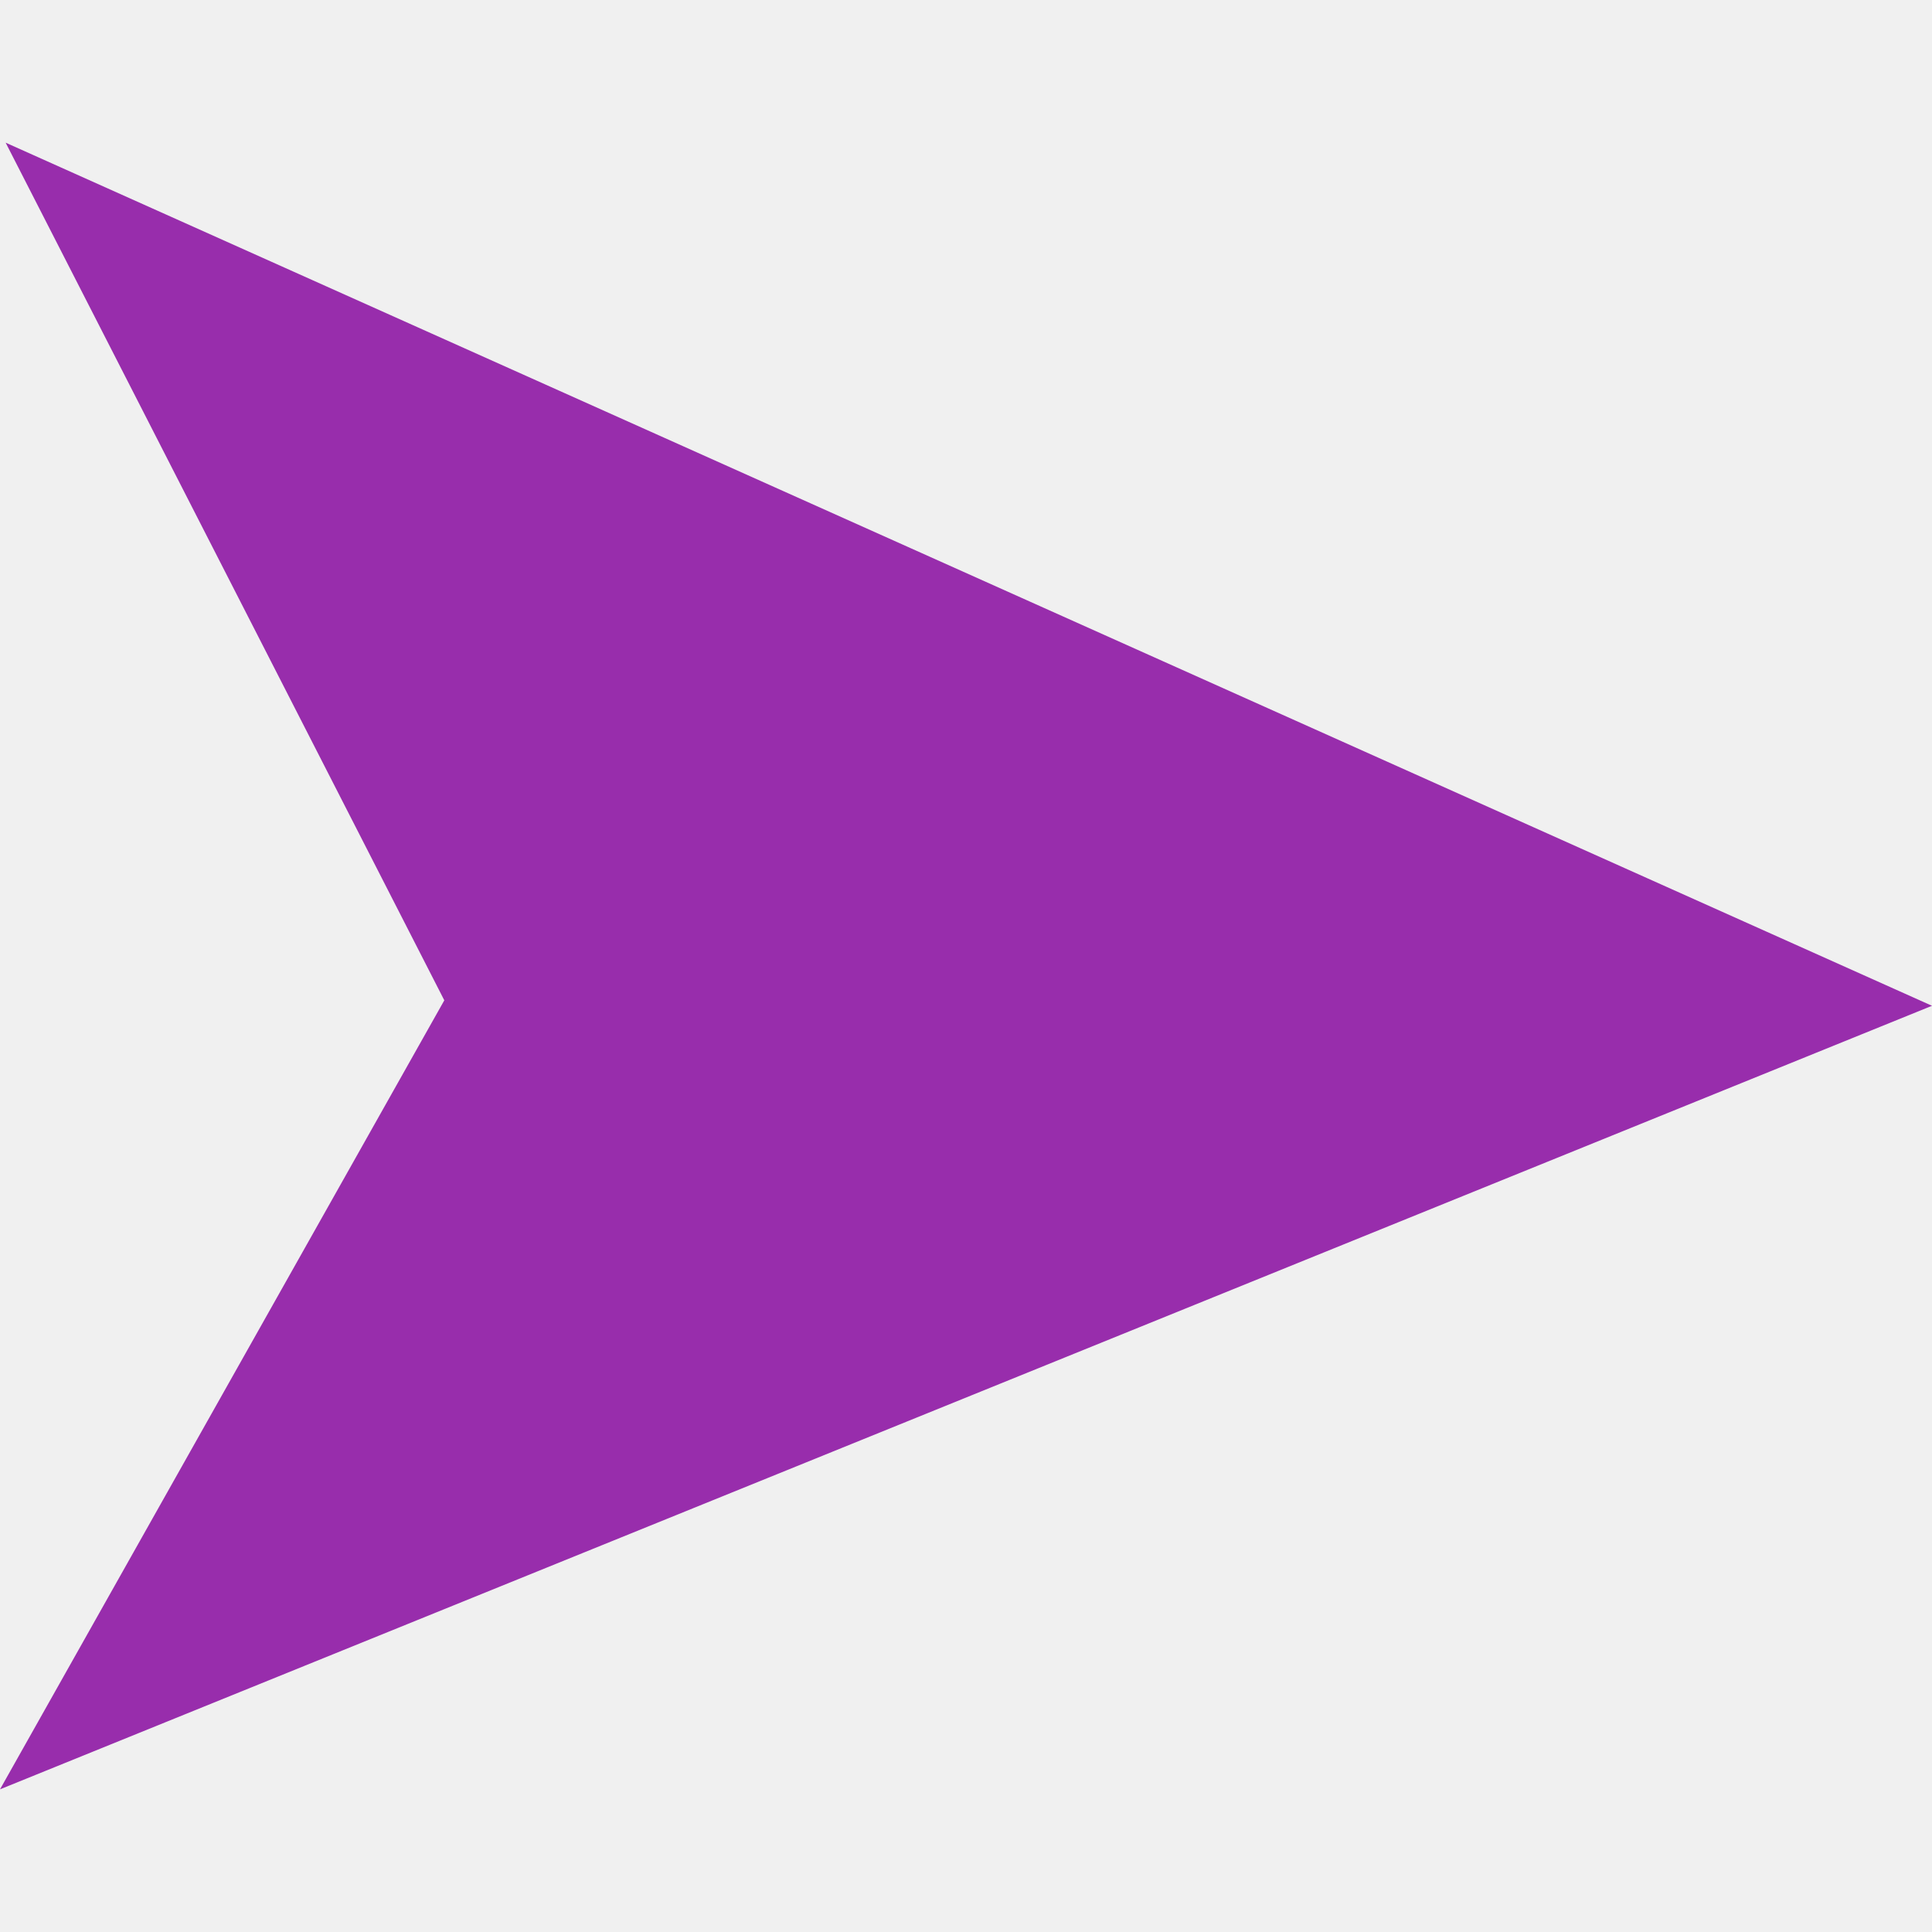
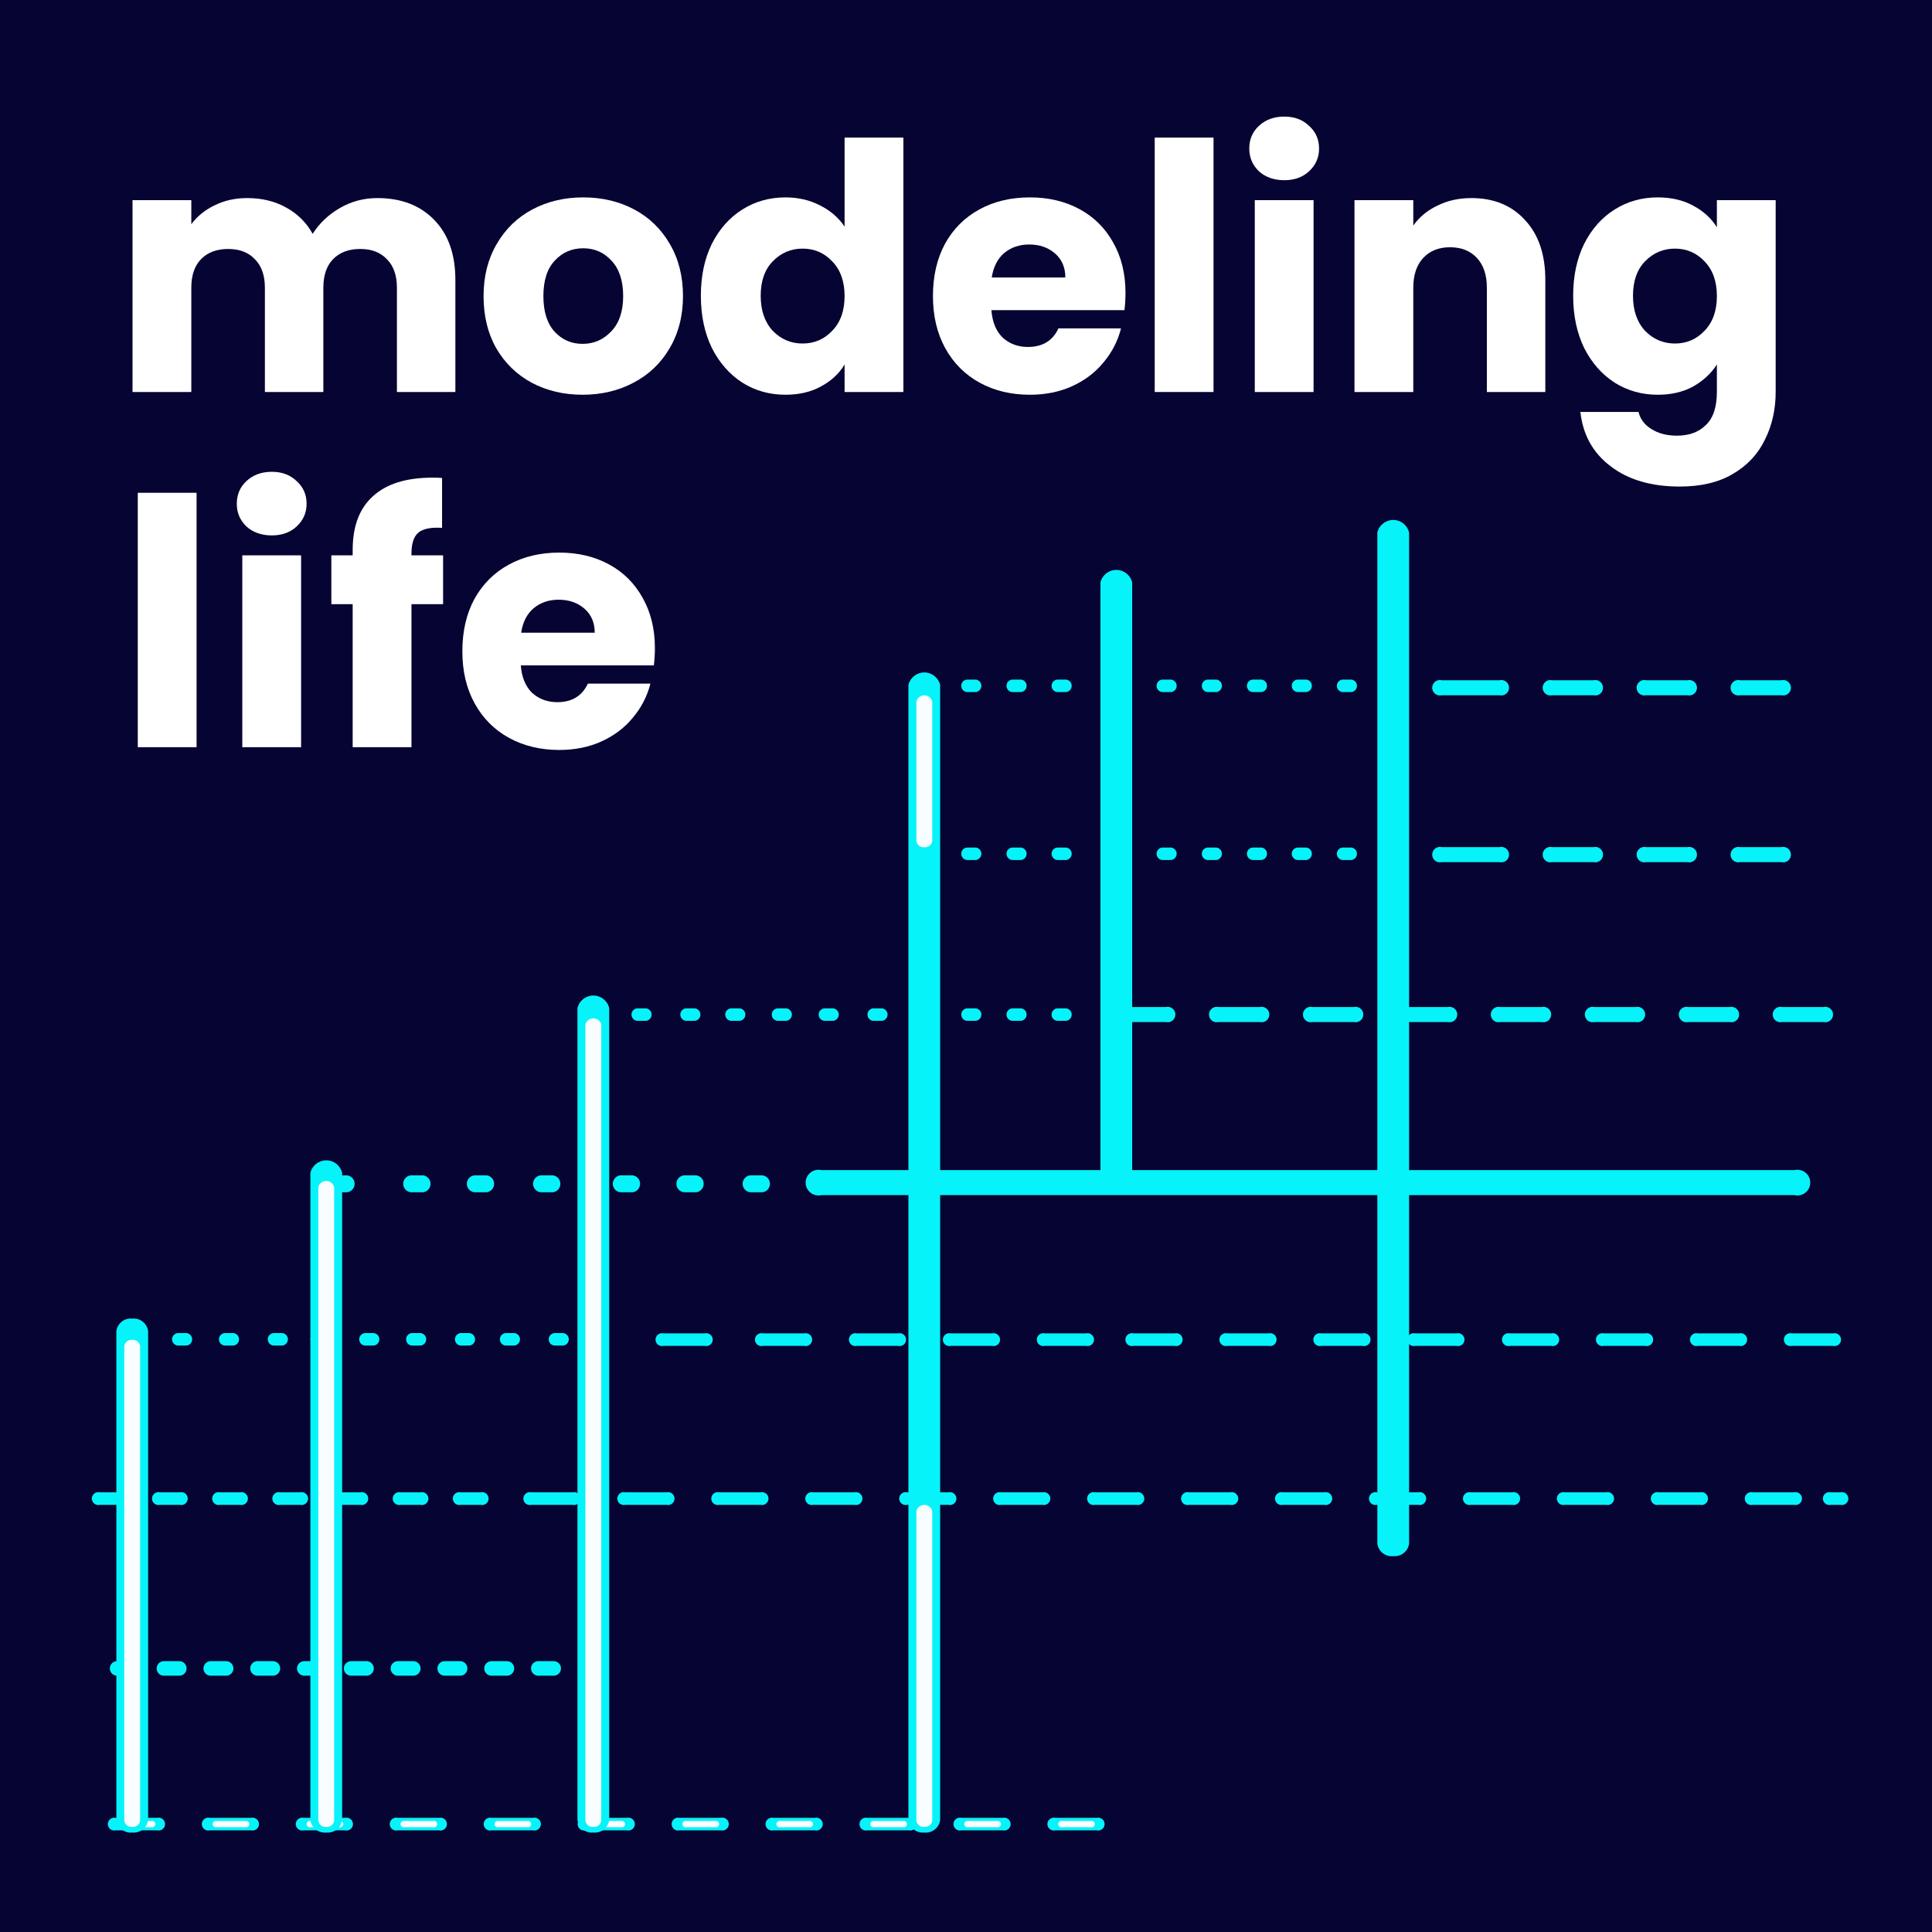
- <svg xmlns="http://www.w3.org/2000/svg" width="500" height="500" version="1.1">
-   <style id="style2">
-         @media (prefers-color-scheme:dark){.fif{fill:#eb82eb}}
-     </style>
-   <path d="M1.46 36.922 500 260.298 0 463.077l114.986-204.194Z" class="fif" style="fill:#982dac;fill-opacity:1;stroke-width:12.469" />
+ <svg xmlns="http://www.w3.org/2000/svg" width="236" height="236">
+   <defs>
+     <clipPath id="a">
+       <path fill="none" d="M0 0h236.999v236.999H0z" />
+     </clipPath>
+   </defs>
+   <path fill="#060433" d="M0 0h236.999v236.999H0z" />
+   <g clip-path="url(#a)">
+     <path fill="#06f3f9" d="M99.529 223.582h-5.043a.785.785 0 1 1 0-1.525h5.043a.785.785 0 1 1 0 1.525" data-name="Path 407" />
+     <path fill="#f8fdff" d="M98.829 223.201H95.32a.392.392 0 1 1 0-.762h3.509a.392.392 0 1 1 0 .762" data-name="Path 408" />
+     <path fill="#06f3f9" d="M111.005 223.582h-5.043a.785.785 0 1 1 0-1.525h5.043a.784.784 0 1 1 0 1.525" data-name="Path 409" />
+     <path fill="#f8fdff" d="M110.305 223.201h-3.508a.392.392 0 1 1 0-.762h3.508a.392.392 0 1 1 0 .762" data-name="Path 410" />
+     <path fill="#06f3f9" d="M122.481 223.582h-5.04a.785.785 0 1 1 0-1.525h5.04a.785.785 0 1 1 0 1.525" data-name="Path 411" />
+     <path fill="#f8fdff" d="M121.782 223.201h-3.508a.392.392 0 1 1 0-.762h3.508a.392.392 0 1 1 0 .762" data-name="Path 412" />
+     <path fill="#06f3f9" d="M133.958 223.582h-5.04a.785.785 0 1 1 0-1.525h5.04a.785.785 0 1 1 0 1.525" data-name="Path 413" />
+     <path fill="#f8fdff" d="M133.258 223.201h-3.508a.392.392 0 1 1 0-.762h3.508a.392.392 0 1 1 0 .762" data-name="Path 414" />
+     <path fill="#06f3f9" d="M53.621 223.582h-5.042a.785.785 0 1 1 0-1.525h5.042a.785.785 0 1 1 0 1.525" data-name="Path 415" />
+     <path fill="#f8fdff" d="M52.92 223.201h-3.508a.392.392 0 1 1 0-.762h3.507a.392.392 0 1 1 0 .762" data-name="Path 416" />
+     <path fill="#06f3f9" d="M65.098 223.582h-5.042a.785.785 0 1 1 0-1.525h5.042a.785.785 0 1 1 0 1.525" data-name="Path 417" />
+     <path fill="#f8fdff" d="M64.399 223.201H60.89a.392.392 0 1 1 0-.762h3.509a.392.392 0 1 1 0 .762" data-name="Path 418" />
+     <path fill="#06f3f9" d="M76.575 223.582h-5.042a.785.785 0 1 1 0-1.525h5.042a.785.785 0 1 1 0 1.525" data-name="Path 419" />
+     <path fill="#f8fdff" d="M75.875 223.201h-3.509a.392.392 0 1 1 0-.762h3.509a.392.392 0 1 1 0 .762" data-name="Path 420" />
+     <path fill="#06f3f9" d="M88.052 223.582h-5.043a.784.784 0 1 1 0-1.525h5.043a.785.785 0 1 1 0 1.525" data-name="Path 421" />
+     <path fill="#f8fdff" d="M87.352 223.201h-3.509a.392.392 0 1 1 0-.762h3.509a.392.392 0 1 1 0 .762" data-name="Path 422" />
+     <path fill="#06f3f9" d="M19.19 223.582h-5.041a.785.785 0 1 1 0-1.525h5.041a.785.785 0 1 1 0 1.525" data-name="Path 423" />
+     <path fill="#f8fdff" d="M18.49 223.201h-3.509a.392.392 0 1 1 0-.762h3.509a.392.392 0 1 1 0 .762" data-name="Path 424" />
+     <path fill="#06f3f9" d="M30.667 223.582h-5.041a.785.785 0 1 1 0-1.525h5.041a.784.784 0 1 1 0 1.525" data-name="Path 425" />
+     <path fill="#f8fdff" d="M29.967 223.201h-3.509a.392.392 0 1 1 0-.762h3.509a.392.392 0 1 1 0 .762" data-name="Path 426" />
+     <path fill="#06f3f9" d="M42.145 223.582h-5.042a.785.785 0 1 1 0-1.525h5.042a.785.785 0 1 1 0 1.525" data-name="Path 427" />
+     <path fill="#f8fdff" d="M41.443 223.201h-3.506a.392.392 0 1 1 0-.762h3.506a.392.392 0 1 1 0 .762" data-name="Path 428" />
+     <path fill="#06f3f9" d="M207.669 183.82h-5.043a.785.785 0 1 1 0-1.525h5.043a.784.784 0 1 1 0 1.525" data-name="Path 429" />
+     <path fill="#06f3f9" d="M219.145 183.82h-5.042a.785.785 0 1 1 0-1.525h5.042a.785.785 0 1 1 0 1.525" data-name="Path 430" />
+     <path fill="#06f3f9" d="M224.807 183.82h-1.164a.785.785 0 1 1 0-1.525h1.164a.785.785 0 1 1 0 1.525" data-name="Path 431" />
+     <path fill="#06f3f9" d="M161.762 183.82h-5.042a.785.785 0 1 1 0-1.525h5.042a.785.785 0 1 1 0 1.525" data-name="Path 432" />
+     <path fill="#06f3f9" d="M173.239 183.82h-5.042a.785.785 0 1 1 0-1.525h5.042a.785.785 0 1 1 0 1.525" data-name="Path 433" />
+     <path fill="#06f3f9" d="M184.715 183.82h-5.043a.784.784 0 1 1 0-1.525h5.043a.785.785 0 1 1 0 1.525" data-name="Path 434" />
+     <path fill="#06f3f9" d="M196.192 183.82h-5.043a.785.785 0 1 1 0-1.525h5.043a.785.785 0 1 1 0 1.525" data-name="Path 435" />
+     <path fill="#06f3f9" d="M212.446 164.403h-5.04a.785.785 0 1 1 0-1.525h5.04a.785.785 0 1 1 0 1.525" data-name="Path 436" />
+     <path fill="#06f3f9" d="M223.916 164.403h-5.041a.784.784 0 1 1 0-1.525h5.041a.785.785 0 1 1 0 1.525" data-name="Path 437" />
+     <path fill="#06f3f9" d="M189.489 164.403h-5.042a.785.785 0 1 1 0-1.525h5.042a.785.785 0 1 1 0 1.525" data-name="Path 438" />
+     <path fill="#06f3f9" d="M200.965 164.403h-5.042a.785.785 0 1 1 0-1.525h5.042a.785.785 0 1 1 0 1.525" data-name="Path 439" />
+     <path fill="#06f3f9" d="M121.188 164.403h-5.042a.785.785 0 1 1 0-1.525h5.042a.785.785 0 1 1 0 1.525" data-name="Path 440" />
+     <path fill="#06f3f9" d="M132.665 164.403h-5.042a.785.785 0 1 1 0-1.525h5.042a.785.785 0 1 1 0 1.525" data-name="Path 441" />
+     <path fill="#06f3f9" d="M98.234 164.403h-5.041a.785.785 0 1 1 0-1.525h5.041a.785.785 0 1 1 0 1.525" data-name="Path 442" />
+     <path fill="#06f3f9" d="M86.09 164.403h-5.042a.785.785 0 1 1 0-1.525h5.042a.785.785 0 1 1 0 1.525" data-name="Path 443" />
+     <path fill="#06f3f9" d="M68.796 164.365h-1.085a.767.767 0 0 1 0-1.525h1.085a.767.767 0 0 1 0 1.525" data-name="Path 444" />
+     <path fill="#06f3f9" d="M62.836 164.365h-1.089a.767.767 0 0 1 0-1.525h1.089a.767.767 0 0 1 0 1.525" data-name="Path 445" />
+     <path fill="#06f3f9" d="M57.345 164.365h-1.089a.767.767 0 0 1 0-1.525h1.089a.767.767 0 0 1 0 1.525" data-name="Path 446" />
+     <path fill="#06f3f9" d="M51.38 164.365h-1.088a.767.767 0 0 1 0-1.525h1.088a.767.767 0 0 1 0 1.525" data-name="Path 447" />
+     <path fill="#06f3f9" d="M45.653 164.365h-1.089a.767.767 0 0 1 0-1.525h1.089a.767.767 0 0 1 0 1.525" data-name="Path 448" />
+     <path fill="#06f3f9" d="M34.482 164.365h-1.088a.767.767 0 0 1 0-1.525h1.089a.767.767 0 0 1 0 1.525" data-name="Path 449" />
+     <path fill="#06f3f9" d="M28.517 164.365h-1.088a.767.767 0 0 1 0-1.525h1.088a.767.767 0 0 1 0 1.525" data-name="Path 450" />
+     <path fill="#06f3f9" d="M22.79 164.365h-1.088a.767.767 0 0 1 0-1.525h1.088a.767.767 0 0 1 0 1.525" data-name="Path 451" />
+     <path fill="#06f3f9" d="M119.193 124.698h-1.089a.767.767 0 0 1 0-1.525h1.089a.767.767 0 0 1 0 1.525" data-name="Path 452" />
+     <path fill="#06f3f9" d="M113.229 124.698h-1.089a.767.767 0 0 1 0-1.525h1.089a.767.767 0 0 1 0 1.525" data-name="Path 453" />
+     <path fill="#06f3f9" d="M107.737 124.698h-1.088a.767.767 0 0 1 0-1.525h1.088a.767.767 0 0 1 0 1.525" data-name="Path 454" />
+     <path fill="#06f3f9" d="M101.774 124.698h-1.088a.767.767 0 0 1 0-1.525h1.088a.767.767 0 0 1 0 1.525" data-name="Path 455" />
+     <path fill="#06f3f9" d="M96.047 124.698h-1.089a.767.767 0 0 1 0-1.525h1.089a.767.767 0 0 1 0 1.525" data-name="Path 456" />
+     <path fill="#06f3f9" d="M90.365 124.698h-1.089a.767.767 0 0 1 0-1.525h1.089a.767.767 0 0 1 0 1.525" data-name="Path 457" />
+     <path fill="#06f3f9" d="M124.72 124.698h-1.089a.767.767 0 0 1 0-1.525h1.089a.767.767 0 0 1 0 1.525" data-name="Path 458" />
+     <path fill="#06f3f9" d="M130.228 124.698h-1.089a.767.767 0 0 1 0-1.525h1.089a.767.767 0 0 1 0 1.525" data-name="Path 459" />
+     <path fill="#06f3f9" d="M119.193 105.054h-1.089a.767.767 0 0 1 0-1.525h1.089a.767.767 0 0 1 0 1.525" data-name="Path 460" />
+     <path fill="#06f3f9" d="M124.72 105.054h-1.089a.767.767 0 0 1 0-1.525h1.089a.767.767 0 0 1 0 1.525" data-name="Path 461" />
+     <path fill="#06f3f9" d="M130.228 105.054h-1.089a.767.767 0 0 1 0-1.525h1.089a.767.767 0 0 1 0 1.525" data-name="Path 462" />
+     <path fill="#06f3f9" d="M119.193 84.539h-1.089a.767.767 0 0 1 0-1.525h1.089a.767.767 0 0 1 0 1.525" data-name="Path 463" />
+     <path fill="#06f3f9" d="M124.72 84.539h-1.089a.767.767 0 0 1 0-1.525h1.089a.767.767 0 0 1 0 1.525" data-name="Path 464" />
+     <path fill="#06f3f9" d="M130.228 84.539h-1.089a.767.767 0 0 1 0-1.525h1.089a.767.767 0 0 1 0 1.525" data-name="Path 465" />
+     <path fill="#06f3f9" d="M143.051 105.054h-1.089a.767.767 0 0 1 0-1.525h1.089a.767.767 0 0 1 0 1.525" data-name="Path 466" />
+     <path fill="#06f3f9" d="M148.579 105.054h-1.089a.767.767 0 0 1 0-1.525h1.089a.767.767 0 0 1 0 1.525" data-name="Path 467" />
+     <path fill="#06f3f9" d="M154.086 105.054h-1.089a.767.767 0 0 1 0-1.525h1.089a.767.767 0 0 1 0 1.525" data-name="Path 468" />
+     <path fill="#06f3f9" d="M143.051 84.539h-1.089a.767.767 0 0 1 0-1.525h1.089a.767.767 0 0 1 0 1.525" data-name="Path 469" />
+     <path fill="#06f3f9" d="M148.579 84.539h-1.089a.767.767 0 0 1 0-1.525h1.089a.767.767 0 0 1 0 1.525" data-name="Path 470" />
+     <path fill="#06f3f9" d="M154.086 84.539h-1.089a.767.767 0 0 1 0-1.525h1.089a.767.767 0 0 1 0 1.525" data-name="Path 471" />
+     <path fill="#06f3f9" d="M159.566 105.054h-1.089a.767.767 0 0 1 0-1.525h1.089a.767.767 0 0 1 0 1.525" data-name="Path 472" />
+     <path fill="#06f3f9" d="M165.073 105.054h-1.088a.767.767 0 0 1 0-1.525h1.088a.767.767 0 0 1 0 1.525" data-name="Path 473" />
+     <path fill="#06f3f9" d="M159.566 84.539h-1.089a.767.767 0 0 1 0-1.525h1.089a.767.767 0 0 1 0 1.525" data-name="Path 474" />
+     <path fill="#06f3f9" d="M165.073 84.539h-1.088a.767.767 0 0 1 0-1.525h1.088a.767.767 0 0 1 0 1.525" data-name="Path 475" />
+     <path fill="#06f3f9" d="M84.874 124.698h-1.088a.767.767 0 0 1 0-1.525h1.088a.767.767 0 0 1 0 1.525" data-name="Path 476" />
+     <path fill="#06f3f9" d="M78.911 124.698h-1.088a.767.767 0 0 1 0-1.525h1.088a.767.767 0 0 1 0 1.525" data-name="Path 477" />
+     <path fill="#06f3f9" d="M73.184 124.698H72.09a.767.767 0 0 1 0-1.525h1.089a.767.767 0 0 1 0 1.525" data-name="Path 478" />
+     <path fill="#06f3f9" d="M93.121 145.64h-1.476a1.041 1.041 0 0 1 0-2.07h1.476a1.041 1.041 0 0 1 0 2.07" data-name="Path 479" />
+     <path fill="#06f3f9" d="M85.03 145.64h-1.476a1.041 1.041 0 0 1 0-2.07h1.476a1.041 1.041 0 0 1 0 2.07" data-name="Path 480" />
+     <path fill="#06f3f9" d="M77.26 145.64h-1.476a1.041 1.041 0 0 1 0-2.07h1.476a1.041 1.041 0 0 1 0 2.07" data-name="Path 481" />
+     <path fill="#06f3f9" d="M67.524 145.64h-1.478a1.041 1.041 0 0 1 0-2.07h1.477a1.041 1.041 0 0 1 0 2.07" data-name="Path 482" />
+     <path fill="#06f3f9" d="M59.431 145.64h-1.476a1.041 1.041 0 0 1 0-2.07h1.476a1.041 1.041 0 0 1 0 2.07" data-name="Path 483" />
+     <path fill="#06f3f9" d="M51.663 145.64h-1.478a1.041 1.041 0 0 1 0-2.07h1.477a1.041 1.041 0 0 1 0 2.07" data-name="Path 484" />
+     <path fill="#06f3f9" d="M42.39 145.64h-1.476a1.041 1.041 0 0 1 0-2.07h1.476a1.041 1.041 0 0 1 0 2.07" data-name="Path 485" />
+     <path fill="#06f3f9" d="M39.69 164.365h-1.089a.767.767 0 0 1 0-1.525h1.089a.767.767 0 0 1 0 1.525" data-name="Path 486" />
+     <path fill="#06f3f9" d="M109.711 164.403h-5.041a.785.785 0 1 1 0-1.525h5.041a.785.785 0 1 1 0 1.525" data-name="Path 487" />
+     <path fill="#06f3f9" d="M166.443 164.403h-5.042a.785.785 0 1 1 0-1.525h5.042a.785.785 0 1 1 0 1.525" data-name="Path 488" />
+     <path fill="#06f3f9" d="M177.92 164.403h-5.041a.785.785 0 1 1 0-1.525h5.041a.785.785 0 1 1 0 1.525" data-name="Path 489" />
+     <path fill="#06f3f9" d="M143.489 164.403h-5.042a.785.785 0 1 1 0-1.525h5.042a.785.785 0 1 1 0 1.525" data-name="Path 490" />
+     <path fill="#06f3f9" d="M154.966 164.403h-5.042a.785.785 0 1 1 0-1.525h5.042a.785.785 0 1 1 0 1.525" data-name="Path 491" />
+     <path fill="#06f3f9" d="M115.854 183.82h-5.041a.785.785 0 1 1 0-1.525h5.041a.785.785 0 1 1 0 1.525" data-name="Path 492" />
+     <path fill="#06f3f9" d="M127.33 183.82h-5.041a.785.785 0 1 1 0-1.525h5.041a.784.784 0 1 1 0 1.525" data-name="Path 493" />
+     <path fill="#06f3f9" d="M138.807 183.82h-5.04a.785.785 0 1 1 0-1.525h5.04a.785.785 0 1 1 0 1.525" data-name="Path 494" />
+     <path fill="#06f3f9" d="M150.283 183.82h-5.04a.785.785 0 1 1 0-1.525h5.04a.785.785 0 1 1 0 1.525" data-name="Path 495" />
+     <path fill="#06f3f9" d="M69.946 183.82h-5.042a.785.785 0 1 1 0-1.525h5.042a.785.785 0 1 1 0 1.525" data-name="Path 496" />
+     <path fill="#06f3f9" d="M58.71 183.82h-2.424a.785.785 0 1 1 0-1.525h2.424a.785.785 0 1 1 0 1.525" data-name="Path 497" />
+     <path fill="#06f3f9" d="M51.36 183.82h-2.421a.784.784 0 1 1 0-1.525h2.421a.785.785 0 1 1 0 1.525" data-name="Path 498" />
+     <path fill="#06f3f9" d="M44.009 183.82h-2.42a.785.785 0 1 1 0-1.525h2.42a.785.785 0 1 1 0 1.525" data-name="Path 499" />
+     <path fill="#06f3f9" d="M36.66 183.82h-2.421a.785.785 0 1 1 0-1.525h2.421a.785.785 0 1 1 0 1.525" data-name="Path 500" />
+     <path fill="#06f3f9" d="M29.311 183.82H26.89a.785.785 0 1 1 0-1.525h2.421a.785.785 0 1 1 0 1.525" data-name="Path 501" />
+     <path fill="#06f3f9" d="M21.961 183.82H19.54a.785.785 0 1 1 0-1.525h2.421a.785.785 0 1 1 0 1.525" data-name="Path 502" />
+     <path fill="#06f3f9" d="M14.61 183.82h-2.419a.785.785 0 1 1 0-1.525h2.419a.785.785 0 1 1 0 1.525" data-name="Path 503" />
+     <path fill="#06f3f9" d="M81.423 183.82h-5.042a.785.785 0 1 1 0-1.525h5.042a.785.785 0 1 1 0 1.525" data-name="Path 504" />
+     <path fill="#06f3f9" d="M92.9 183.82h-5.042a.785.785 0 1 1 0-1.525H92.9a.785.785 0 1 1 0 1.525" data-name="Path 505" />
+     <path fill="#06f3f9" d="M104.377 183.82h-5.043a.784.784 0 1 1 0-1.525h5.043a.785.785 0 1 1 0 1.525" data-name="Path 506" />
+     <path fill="#06f3f9" d="M222.749 124.845h-5.04a.942.942 0 1 1 0-1.831h5.04a.942.942 0 1 1 0 1.831" data-name="Path 507" />
+     <path fill="#06f3f9" d="M176.845 124.845h-5.042a.942.942 0 1 1 0-1.831h5.042a.942.942 0 1 1 0 1.831" data-name="Path 508" />
+     <path fill="#06f3f9" d="M188.315 124.845h-5.043a.942.942 0 1 1 0-1.831h5.043a.942.942 0 1 1 0 1.831" data-name="Path 509" />
+     <path fill="#06f3f9" d="M199.796 124.845h-5.041a.942.942 0 1 1 0-1.831h5.041a.942.942 0 1 1 0 1.831" data-name="Path 510" />
+     <path fill="#06f3f9" d="M211.273 124.845h-5.041a.942.942 0 1 1 0-1.831h5.041a.942.942 0 1 1 0 1.831" data-name="Path 511" />
+     <path fill="#06f3f9" d="M142.412 124.845h-5.042a.942.942 0 1 1 0-1.831h5.042a.942.942 0 1 1 0 1.831" data-name="Path 512" />
+     <path fill="#06f3f9" d="M153.889 124.845h-5.042a.942.942 0 1 1 0-1.831h5.042a.942.942 0 1 1 0 1.831" data-name="Path 513" />
+     <path fill="#06f3f9" d="M165.366 124.845h-5.042a.942.942 0 1 1 0-1.831h5.042a.942.942 0 1 1 0 1.831" data-name="Path 514" />
+     <path fill="#06f3f9" d="M217.603 105.312h-5.043a.942.942 0 1 1 0-1.831h5.043a.942.942 0 1 1 0 1.831" data-name="Path 515" />
+     <path fill="#06f3f9" d="M183.17 105.312h-7.058a.942.942 0 1 1 0-1.831h7.058a.942.942 0 1 1 0 1.831" data-name="Path 516" />
+     <path fill="#06f3f9" d="M194.649 105.312h-5.042a.942.942 0 1 1 0-1.831h5.042a.942.942 0 1 1 0 1.831" data-name="Path 517" />
+     <path fill="#06f3f9" d="M206.127 105.312h-5.043a.942.942 0 1 1 0-1.831h5.043a.942.942 0 1 1 0 1.831" data-name="Path 518" />
+     <path fill="#06f3f9" d="M212.559 84.926a.942.942 0 1 1 0-1.831h5.043a.942.942 0 1 1 0 1.831" data-name="Path 519" />
+     <path fill="#06f3f9" d="M183.17 84.926h-7.058a.942.942 0 1 1 0-1.831h7.058a.942.942 0 1 1 0 1.831" data-name="Path 520" />
+     <path fill="#06f3f9" d="M194.649 84.926h-5.042a.942.942 0 1 1 0-1.831h5.042a.942.942 0 1 1 0 1.831" data-name="Path 521" />
+     <path fill="#06f3f9" d="M206.127 84.926h-5.043a.942.942 0 1 1 0-1.831h5.043a.942.942 0 1 1 0 1.831" data-name="Path 522" />
+     <path fill="#06f3f9" d="M56.279 204.689h-2.03a.888.888 0 0 1 0-1.77h2.03a.888.888 0 0 1 0 1.77" data-name="Path 523" />
+     <path fill="#06f3f9" d="M50.562 204.689h-2.03a.888.888 0 0 1 0-1.77h2.029a.888.888 0 0 1 0 1.77" data-name="Path 524" />
+     <path fill="#06f3f9" d="M44.845 204.689h-2.028a.888.888 0 0 1 0-1.77h2.03a.888.888 0 0 1 0 1.77" data-name="Path 525" />
+     <path fill="#06f3f9" d="M39.128 204.689h-2.03a.888.888 0 0 1 0-1.77h2.029a.888.888 0 0 1 0 1.77" data-name="Path 526" />
+     <path fill="#06f3f9" d="M33.411 204.689h-2.03a.888.888 0 0 1 0-1.77h2.029a.888.888 0 0 1 0 1.77" data-name="Path 527" />
+     <path fill="#06f3f9" d="M27.695 204.689h-2.028a.888.888 0 0 1 0-1.77h2.03a.888.888 0 0 1 0 1.77" data-name="Path 528" />
+     <path fill="#06f3f9" d="M21.978 204.689h-2.03a.888.888 0 0 1 0-1.77h2.029a.888.888 0 0 1 0 1.77" data-name="Path 529" />
+     <path fill="#06f3f9" d="M16.261 204.689H14.23a.888.888 0 0 1 0-1.77h2.03a.888.888 0 0 1 0 1.77" data-name="Path 530" />
+     <path fill="#06f3f9" d="M61.996 204.689h-2.028a.888.888 0 0 1 0-1.77h2.029a.888.888 0 0 1 0 1.77" data-name="Path 531" />
+     <path fill="#06f3f9" d="M67.712 204.689h-2.03a.888.888 0 0 1 0-1.77h2.029a.888.888 0 0 1 0 1.77" data-name="Path 532" />
+     <path fill="#06f3f9" d="M16.153 223.851a1.769 1.769 0 0 1-1.939-1.525v-59.729a1.769 1.769 0 0 1 1.939-1.525 1.769 1.769 0 0 1 1.938 1.525v59.728a1.769 1.769 0 0 1-1.938 1.525" data-name="Path 533" />
+     <path fill="#06f3f9" d="M39.852 223.851a1.769 1.769 0 0 1-1.938-1.525v-79.062a1.994 1.994 0 0 1 3.877 0v79.061a1.769 1.769 0 0 1-1.939 1.525" data-name="Path 534" />
+     <path fill="#06f3f9" d="M72.477 223.851a1.769 1.769 0 0 1-1.939-1.525v-99.194a1.995 1.995 0 0 1 3.878 0v99.193a1.77 1.77 0 0 1-1.939 1.525" data-name="Path 535" />
+     <path fill="#06f3f9" d="M112.904 223.851a1.769 1.769 0 0 1-1.938-1.525V83.667a1.994 1.994 0 0 1 3.877 0v138.659a1.769 1.769 0 0 1-1.939 1.525" data-name="Path 536" />
+     <path fill="#06f3f9" d="M136.361 145.487a1.771 1.771 0 0 1-1.94-1.525v-72.82a1.995 1.995 0 0 1 3.878 0v72.819a1.77 1.77 0 0 1-1.938 1.525" data-name="Path 537" />
+     <path fill="#06f3f9" d="M170.185 190.089a1.77 1.77 0 0 1-1.938-1.525V65.041a1.994 1.994 0 0 1 3.877 0V188.56a1.77 1.77 0 0 1-1.939 1.525" data-name="Path 538" />
+     <path fill="#06f3f9" d="M219.191 145.987H100.349a1.57 1.57 0 1 1 0-3.052h118.842a1.57 1.57 0 1 1 0 3.052" data-name="Path 539" />
+     <path fill="#f8fdff" d="M16.15 223.166a.884.884 0 0 1-.969-.763V164.43a.884.884 0 0 1 .969-.762.883.883 0 0 1 .968.762v57.972a.883.883 0 0 1-.968.763" data-name="Path 540" />
+     <path fill="#f8fdff" d="M39.852 223.165a.883.883 0 0 1-.968-.763v-77.394a1 1 0 0 1 1.937 0v77.394a.884.884 0 0 1-.969.763" data-name="Path 541" />
+     <path fill="#f8fdff" d="M72.477 223.166a.884.884 0 0 1-.969-.763v-97.26a1 1 0 0 1 1.938 0v97.26a.884.884 0 0 1-.969.763" data-name="Path 542" />
+     <path fill="#f8fdff" d="M112.908 223.165a.884.884 0 0 1-.969-.763v-37.823a1 1 0 0 1 1.938 0v37.823a.884.884 0 0 1-.969.763" data-name="Path 543" />
+     <path fill="#f8fdff" d="M112.908 103.496a.884.884 0 0 1-.969-.762V85.688a1 1 0 0 1 1.938 0v17.044a.884.884 0 0 1-.969.762" data-name="Path 544" />
+   </g>
+   <g aria-label="modeling" style="display:inline;fill:#fff">
+     <path d="M32.508-23.688q4.368 0 6.93 2.646 2.604 2.646 2.604 7.35V0h-7.14v-12.726q0-2.268-1.218-3.486-1.176-1.26-3.276-1.26-2.1 0-3.318 1.26-1.176 1.218-1.176 3.486V0h-7.14v-12.726q0-2.268-1.218-3.486-1.176-1.26-3.276-1.26-2.1 0-3.318 1.26-1.176 1.218-1.176 3.486V0H2.604v-23.436h7.182v2.94q1.092-1.47 2.856-2.31 1.764-.882 3.99-.882 2.646 0 4.704 1.134 2.1 1.134 3.276 3.234 1.218-1.932 3.318-3.15t4.578-1.218z" style="letter-spacing:-.004em" transform="translate(13.583 47.884)" />
+     <path d="M57.582.336q-3.444 0-6.216-1.47-2.73-1.47-4.326-4.2-1.554-2.73-1.554-6.384 0-3.612 1.596-6.342 1.596-2.772 4.368-4.242 2.772-1.47 6.216-1.47 3.444 0 6.216 1.47 2.772 1.47 4.368 4.242 1.596 2.73 1.596 6.342 0 3.612-1.638 6.384-1.596 2.73-4.41 4.2-2.772 1.47-6.216 1.47zm0-6.216q2.058 0 3.486-1.512 1.47-1.512 1.47-4.326 0-2.814-1.428-4.326-1.386-1.512-3.444-1.512-2.1 0-3.486 1.512-1.386 1.47-1.386 4.326 0 2.814 1.344 4.326 1.386 1.512 3.444 1.512z" style="letter-spacing:-.005em" transform="translate(13.583 47.884)" />
+     <path d="M72.03-11.76q0-3.612 1.344-6.342 1.386-2.73 3.738-4.2 2.352-1.47 5.25-1.47 2.31 0 4.2.966 1.932.966 3.024 2.604V-31.08h7.182V0h-7.182v-3.36q-1.008 1.68-2.898 2.688Q84.84.336 82.362.336q-2.898 0-5.25-1.47-2.352-1.512-3.738-4.242-1.344-2.772-1.344-6.384zm17.556.042q0-2.688-1.512-4.242-1.47-1.554-3.612-1.554-2.142 0-3.654 1.554-1.47 1.512-1.47 4.2t1.47 4.284q1.512 1.554 3.654 1.554t3.612-1.554q1.512-1.554 1.512-4.242z" style="letter-spacing:-.004em" transform="translate(13.583 47.884)" />
+     <path d="M123.9-12.096q0 1.008-.126 2.1H107.52q.168 2.184 1.386 3.36 1.26 1.134 3.066 1.134 2.688 0 3.738-2.268h7.644q-.588 2.31-2.142 4.158-1.512 1.848-3.822 2.898t-5.166 1.05q-3.444 0-6.132-1.47-2.688-1.47-4.2-4.2-1.512-2.73-1.512-6.384 0-3.654 1.47-6.384 1.512-2.73 4.2-4.2 2.688-1.47 6.174-1.47 3.402 0 6.048 1.428t4.116 4.074q1.512 2.646 1.512 6.174zm-7.35-1.89q0-1.848-1.26-2.94-1.26-1.092-3.15-1.092-1.806 0-3.066 1.05-1.218 1.05-1.512 2.982z" style="letter-spacing:-.005em" transform="translate(13.583 47.884)" />
+     <path d="M134.652-31.08V0h-7.182v-31.08z" style="letter-spacing:-.004em" transform="translate(13.583 47.884)" />
+     <path d="M143.304-25.872q-1.89 0-3.108-1.092-1.176-1.134-1.176-2.772 0-1.68 1.176-2.772 1.218-1.134 3.108-1.134 1.848 0 3.024 1.134 1.218 1.092 1.218 2.772 0 1.638-1.218 2.772-1.176 1.092-3.024 1.092zm3.57 2.436V0h-7.182v-23.436z" style="letter-spacing:-.005em" transform="translate(13.583 47.884)" />
+     <path d="M166.152-23.688q4.116 0 6.552 2.688 2.478 2.646 2.478 7.308V0h-7.14v-12.726q0-2.352-1.218-3.654t-3.276-1.302q-2.058 0-3.276 1.302t-1.218 3.654V0h-7.182v-23.436h7.182v3.108q1.092-1.554 2.94-2.436 1.848-.924 4.158-.924z" style="letter-spacing:-.004em" transform="translate(13.583 47.884)" />
+     <path d="M202.499 24.112q2.478 0 4.326 1.008 1.89 1.008 2.898 2.646v-3.318h7.182v23.394q0 3.234-1.302 5.838-1.26 2.646-3.906 4.2-2.604 1.554-6.51 1.554-5.208 0-8.442-2.478-3.234-2.436-3.696-6.636h7.098q.336 1.344 1.596 2.1 1.26.798 3.108.798 2.226 0 3.528-1.302 1.344-1.26 1.344-4.074v-3.318q-1.05 1.638-2.898 2.688-1.848 1.008-4.326 1.008-2.898 0-5.25-1.47-2.352-1.512-3.738-4.242-1.344-2.772-1.344-6.384 0-3.612 1.344-6.342 1.386-2.73 3.738-4.2 2.352-1.47 5.25-1.47zm7.224 12.054q0-2.688-1.512-4.242-1.47-1.554-3.612-1.554-2.142 0-3.654 1.554-1.47 1.512-1.47 4.2t1.47 4.284q1.512 1.554 3.654 1.554t3.612-1.554q1.512-1.554 1.512-4.242z" />
+   </g>
+   <g aria-label="life" style="display:inline;fill:#fff">
+     <path d="M9.786-31.08V0H2.604v-31.08zm9.198 5.208q-1.89 0-3.108-1.092-1.176-1.134-1.176-2.772 0-1.68 1.176-2.772 1.218-1.134 3.108-1.134 1.848 0 3.024 1.134 1.218 1.092 1.218 2.772 0 1.638-1.218 2.772-1.176 1.092-3.024 1.092zm3.57 2.436V0h-7.182v-23.436z" style="letter-spacing:.009em" transform="translate(14.226 91.274)" />
+     <path d="M39.9-17.472h-3.864V0h-7.182v-17.472H26.25v-5.964h2.604v-.672q0-4.326 2.478-6.552 2.478-2.268 7.266-2.268.798 0 1.176.042v6.09q-2.058-.126-2.898.588-.84.714-.84 2.562v.21H39.9z" style="letter-spacing:.01em" transform="translate(14.226 91.274)" />
+     <path d="M79.998 79.178q0 1.008-.126 2.1H63.618q.168 2.184 1.386 3.36 1.26 1.134 3.066 1.134 2.688 0 3.738-2.268h7.644q-.588 2.31-2.142 4.158-1.512 1.848-3.822 2.898t-5.166 1.05q-3.444 0-6.132-1.47-2.688-1.47-4.2-4.2-1.512-2.73-1.512-6.384 0-3.654 1.47-6.384 1.512-2.73 4.2-4.2 2.688-1.47 6.174-1.47 3.402 0 6.048 1.428t4.116 4.074q1.512 2.646 1.512 6.174zm-7.35-1.89q0-1.848-1.26-2.94-1.26-1.092-3.15-1.092-1.806 0-3.066 1.05-1.218 1.05-1.512 2.982z" />
+   </g>
</svg>
